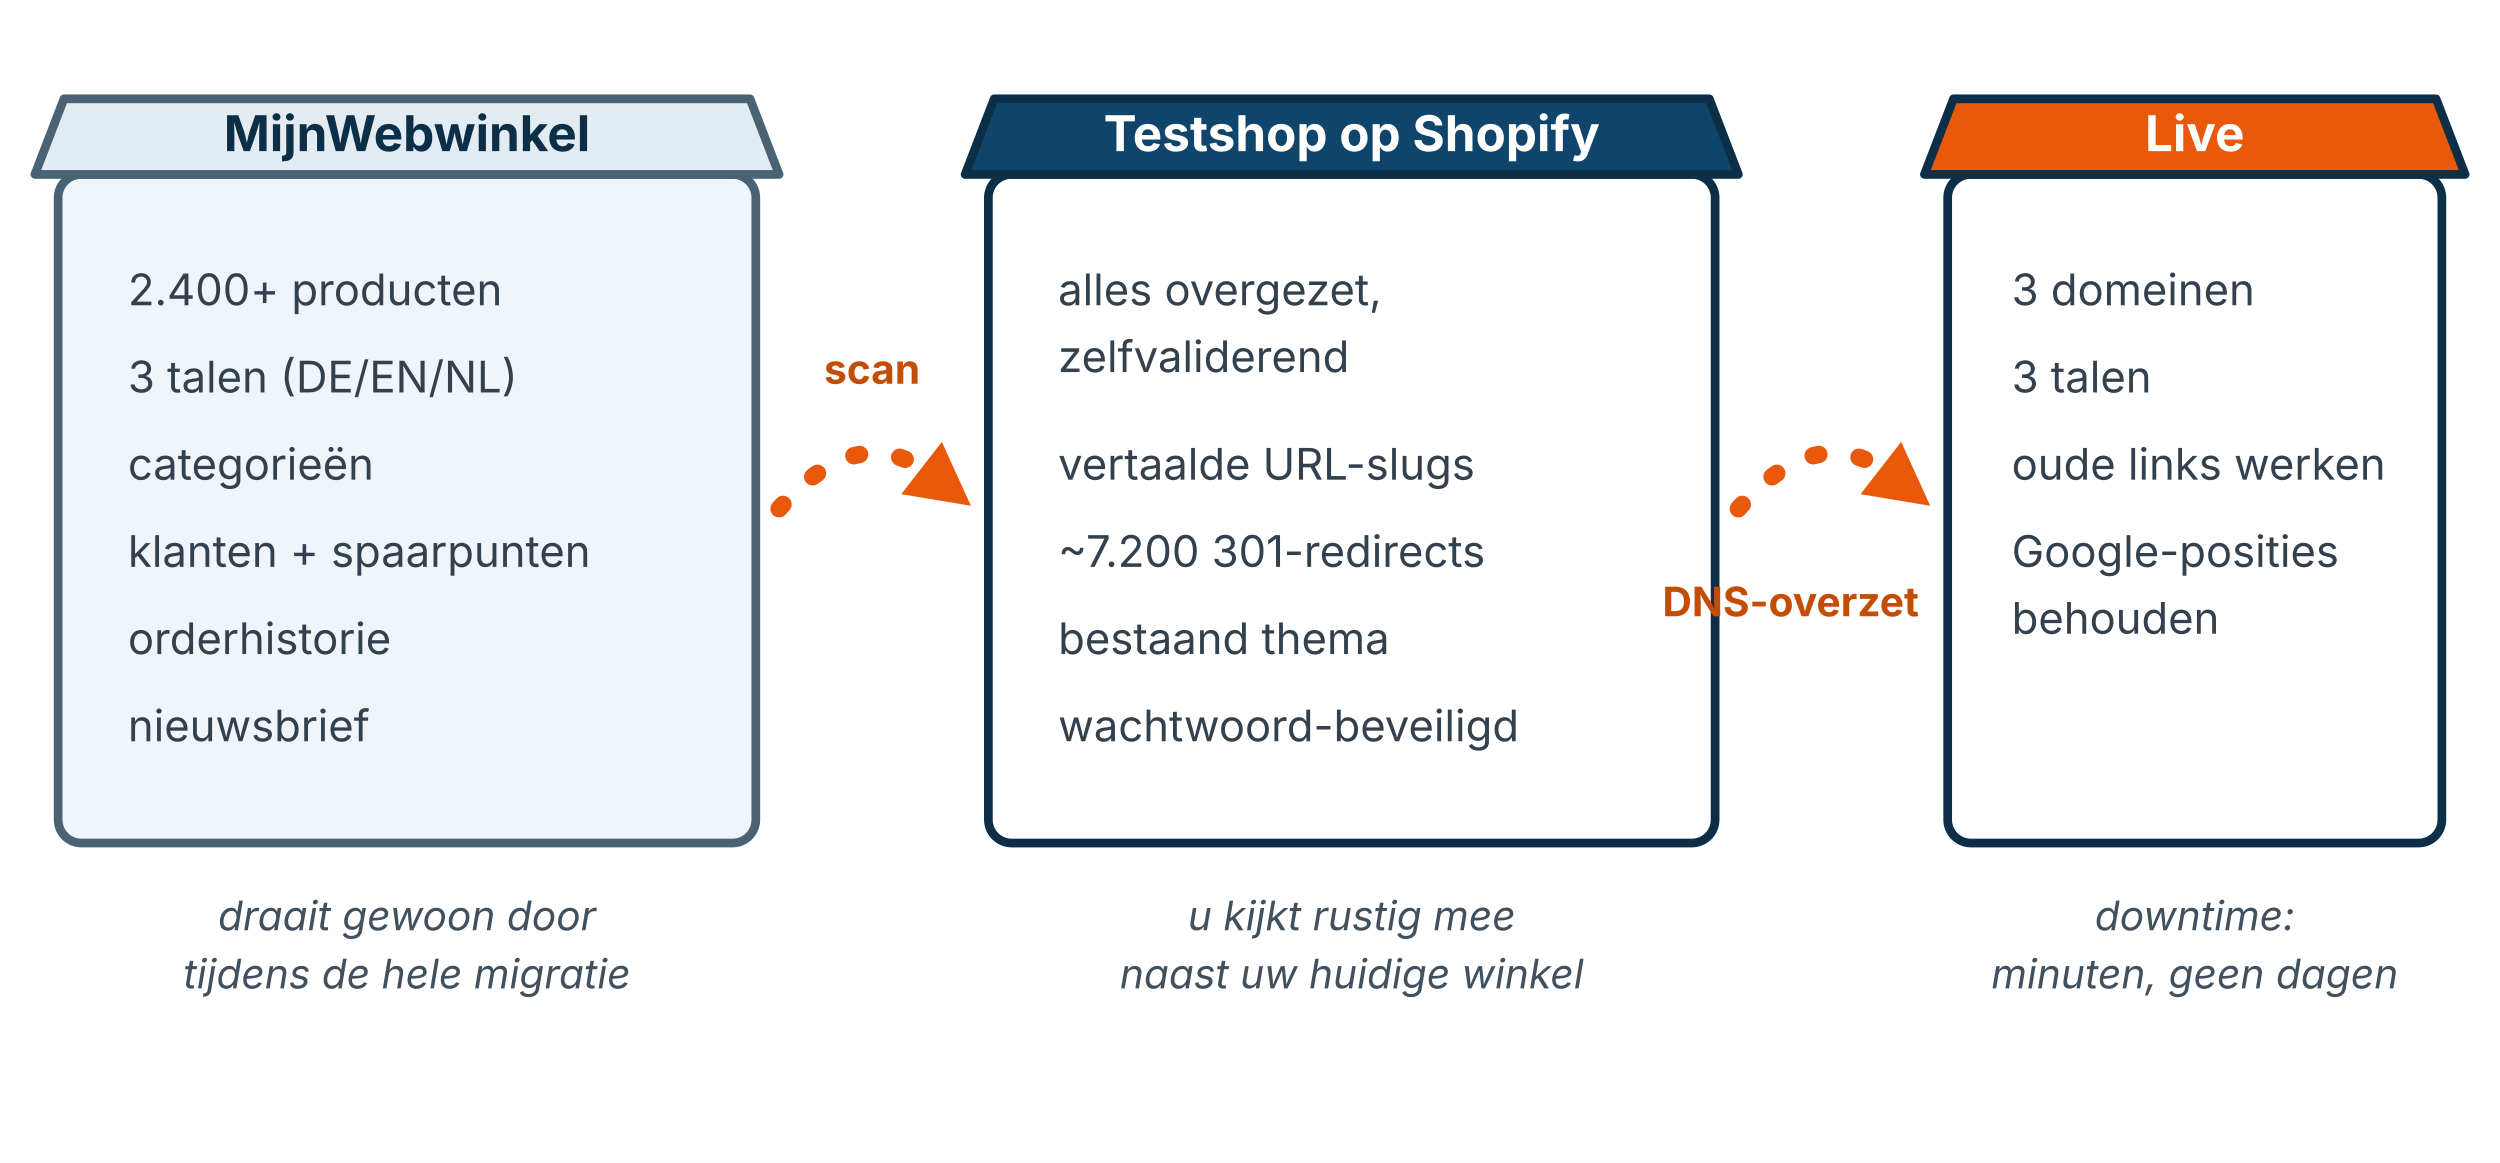
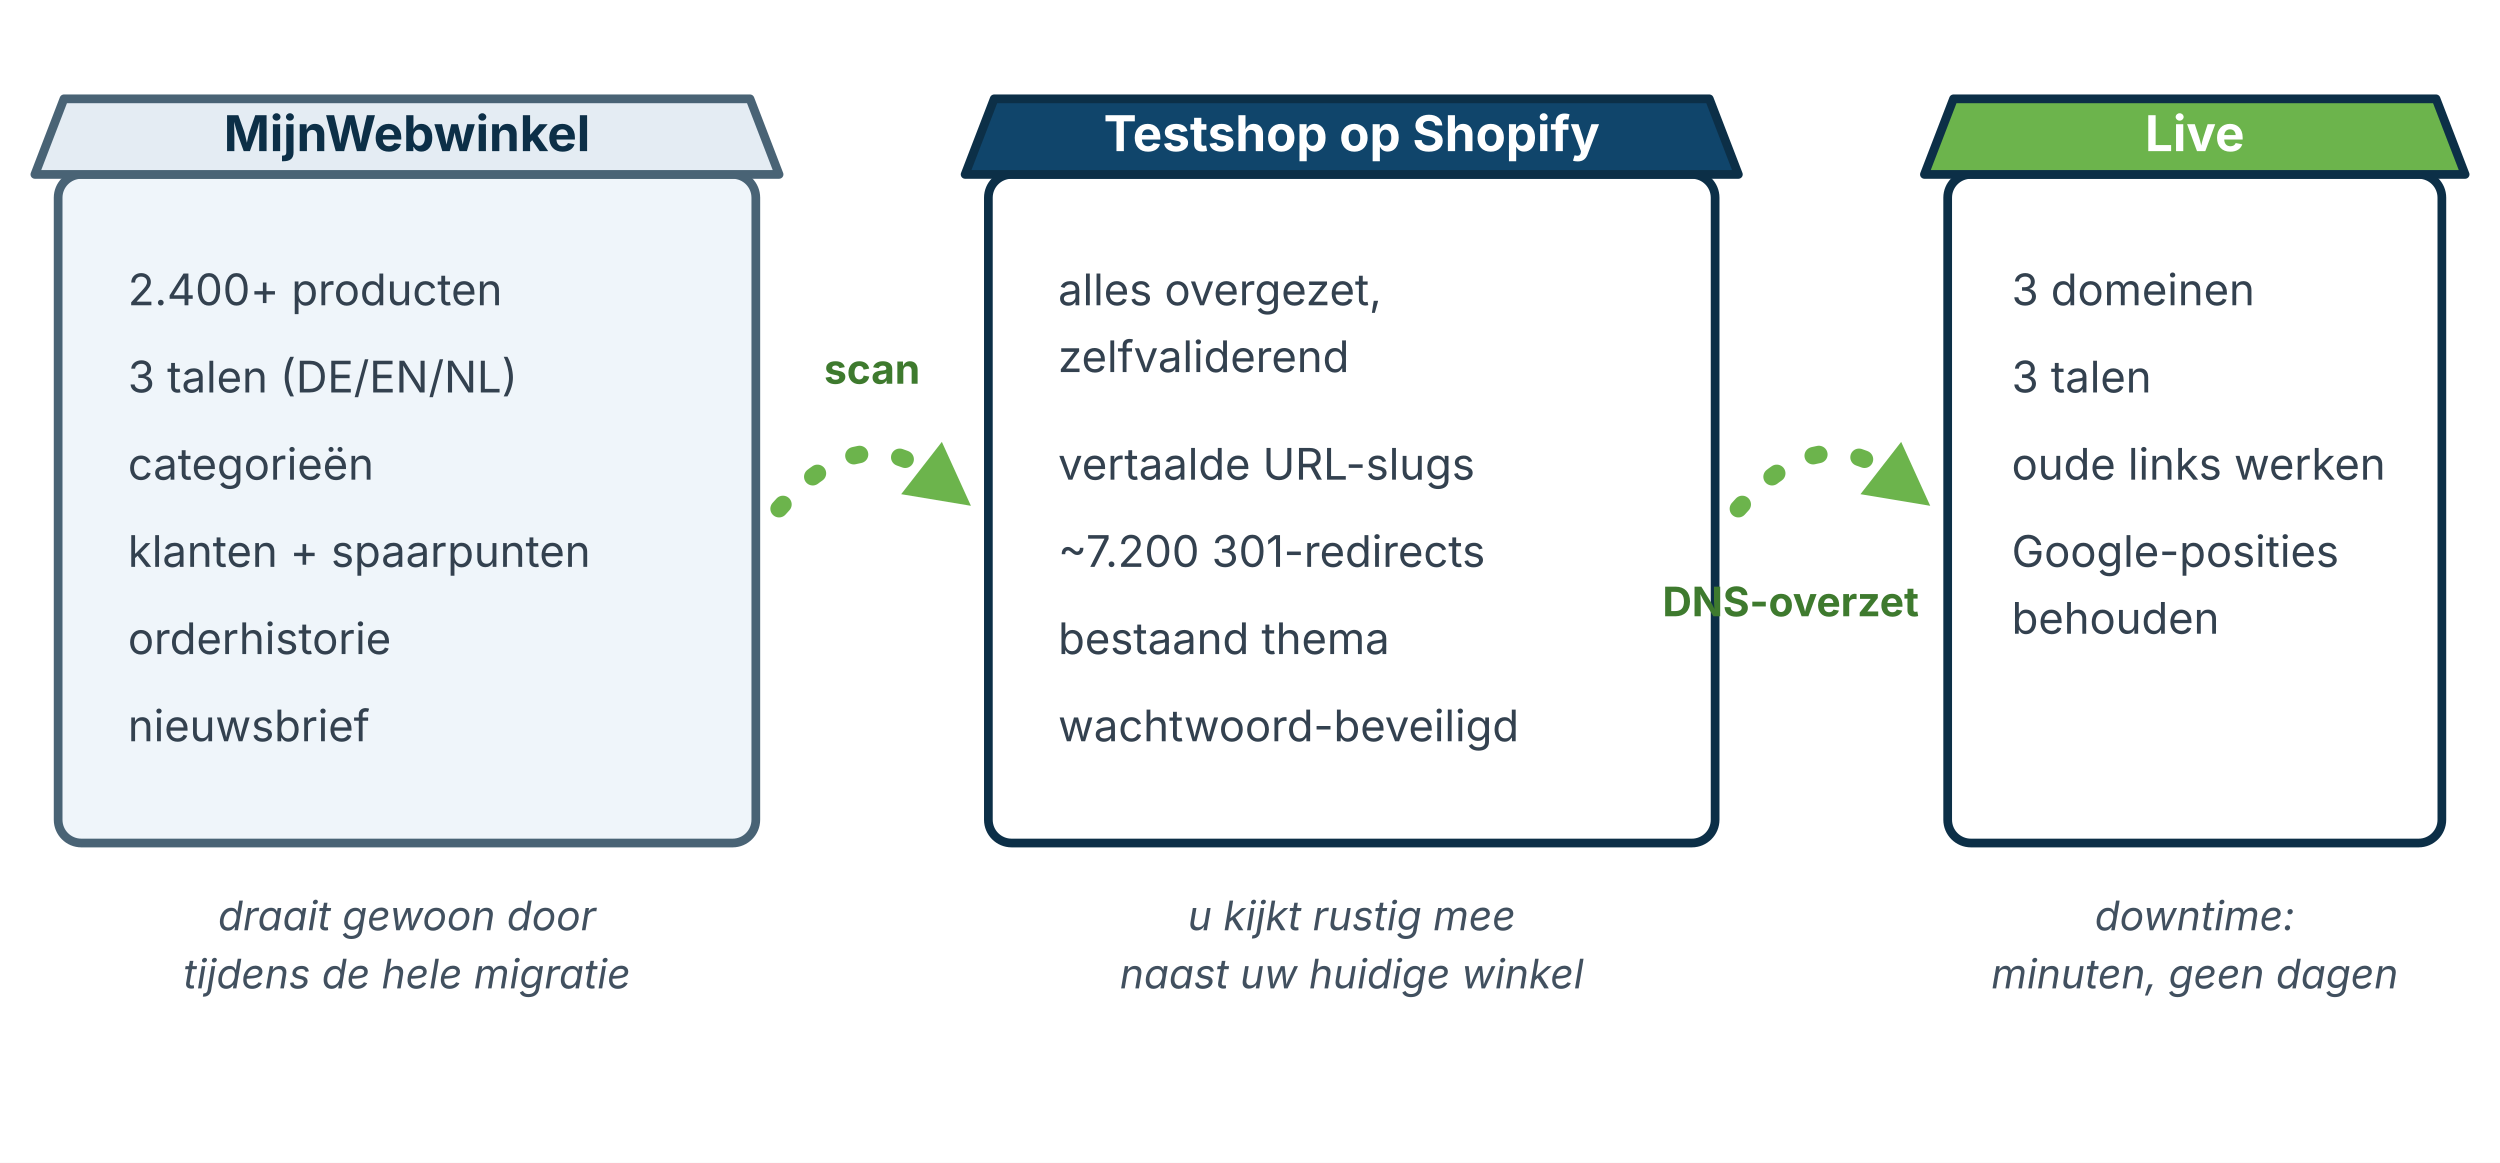
<svg xmlns="http://www.w3.org/2000/svg" viewBox="0 0 860 400" role="img" aria-label="Diagram: het migratieprogramma leest MijnWebwinkel uit, bouwt een testshop op Shopify en na de DNS-overzet is de winkel verhuisd" font-family="system-ui, -apple-system, 'Segoe UI', sans-serif">
  <rect x="0" y="0" width="860" height="400" fill="#ffffff" />
  <g opacity="0.75">
    <rect x="20" y="60" width="240" height="230" rx="8" fill="#eaf1f8" stroke="#0c2f47" stroke-width="3" />
    <path d="M12 60 l10 -26 h236 l10 26 z" fill="#dbe5ef" stroke="#0c2f47" stroke-width="3" stroke-linejoin="round" />
  </g>
  <text x="140" y="52" text-anchor="middle" font-size="17" font-weight="bold" fill="#0c2f47">MijnWebwinkel</text>
  <g font-size="15" fill="#33414f">
    <text x="44" y="105">2.400+ producten</text>
    <text x="44" y="135">3 talen (DE/EN/NL)</text>
    <text x="44" y="165">categorieën</text>
    <text x="44" y="195">klanten + spaarpunten</text>
    <text x="44" y="225">orderhistorie</text>
    <text x="44" y="255">nieuwsbrief</text>
  </g>
  <text x="140" y="320" text-anchor="middle" font-size="14" fill="#41505f" font-style="italic">draait gewoon door</text>
  <text x="140" y="340" text-anchor="middle" font-size="14" fill="#41505f" font-style="italic">tijdens de hele migratie</text>
-   <path d="M268 175 C 290 150, 310 150, 330 172" fill="none" stroke="#e8590c" stroke-width="6" stroke-linecap="round" stroke-dasharray="2 14" />
-   <path d="M324 152 l10 22 l-24 -4 z" fill="#e8590c" />
-   <text x="300" y="132" text-anchor="middle" font-size="14" font-weight="bold" fill="#c44d06">scan</text>
+   <path d="M268 175 C 290 150, 310 150, 330 172" fill="none" stroke="#6cb44c" stroke-width="6" stroke-linecap="round" stroke-dasharray="2 14" />
+   <path d="M324 152 l10 22 l-24 -4 z" fill="#6cb44c" />
+   <text x="300" y="132" text-anchor="middle" font-size="14" font-weight="bold" fill="#3e7a2e">scan</text>
  <rect x="340" y="60" width="250" height="230" rx="8" fill="#ffffff" stroke="#0c2f47" stroke-width="3" />
  <path d="M332 60 l10 -26 h246 l10 26 z" fill="#10456b" stroke="#0c2f47" stroke-width="3" stroke-linejoin="round" />
  <text x="465" y="52" text-anchor="middle" font-size="17" font-weight="bold" fill="#ffffff">Testshop op Shopify</text>
  <g font-size="15" fill="#33414f">
    <text x="364" y="105">alles overgezet,</text>
    <text x="364" y="128">zelfvaliderend</text>
    <text x="364" y="165">vertaalde URL-slugs</text>
    <text x="364" y="195">~7.200 301-redirects</text>
    <text x="364" y="225">bestaand thema</text>
    <text x="364" y="255">wachtwoord-beveiligd</text>
  </g>
  <text x="465" y="320" text-anchor="middle" font-size="14" fill="#41505f" font-style="italic">u kijkt rustig mee</text>
  <text x="465" y="340" text-anchor="middle" font-size="14" fill="#41505f" font-style="italic">naast uw huidige winkel</text>
-   <path d="M598 175 C 620 150, 640 150, 660 172" fill="none" stroke="#e8590c" stroke-width="6" stroke-linecap="round" stroke-dasharray="2 14" />
-   <path d="M654 152 l10 22 l-24 -4 z" fill="#e8590c" />
-   <text x="616" y="212" text-anchor="middle" font-size="14" font-weight="bold" fill="#c44d06">DNS-overzet</text>
+   <path d="M598 175 C 620 150, 640 150, 660 172" fill="none" stroke="#6cb44c" stroke-width="6" stroke-linecap="round" stroke-dasharray="2 14" />
+   <path d="M654 152 l10 22 l-24 -4 z" fill="#6cb44c" />
+   <text x="616" y="212" text-anchor="middle" font-size="14" font-weight="bold" fill="#3e7a2e">DNS-overzet</text>
  <rect x="670" y="60" width="170" height="230" rx="8" fill="#ffffff" stroke="#0c2f47" stroke-width="3" />
-   <path d="M662 60 l10 -26 h166 l10 26 z" fill="#e8590c" stroke="#0c2f47" stroke-width="3" stroke-linejoin="round" />
+   <path d="M662 60 l10 -26 h166 l10 26 z" fill="#6cb44c" stroke="#0c2f47" stroke-width="3" stroke-linejoin="round" />
  <text x="755" y="52" text-anchor="middle" font-size="17" font-weight="bold" fill="#ffffff">Live</text>
  <g font-size="15" fill="#33414f">
    <text x="692" y="105">3 domeinen</text>
    <text x="692" y="135">3 talen</text>
    <text x="692" y="165">oude links werken</text>
    <text x="692" y="195">Google-posities</text>
    <text x="692" y="218">behouden</text>
  </g>
  <text x="755" y="320" text-anchor="middle" font-size="14" fill="#41505f" font-style="italic">downtime:</text>
  <text x="755" y="340" text-anchor="middle" font-size="14" fill="#41505f" font-style="italic">minuten, geen dagen</text>
</svg>
